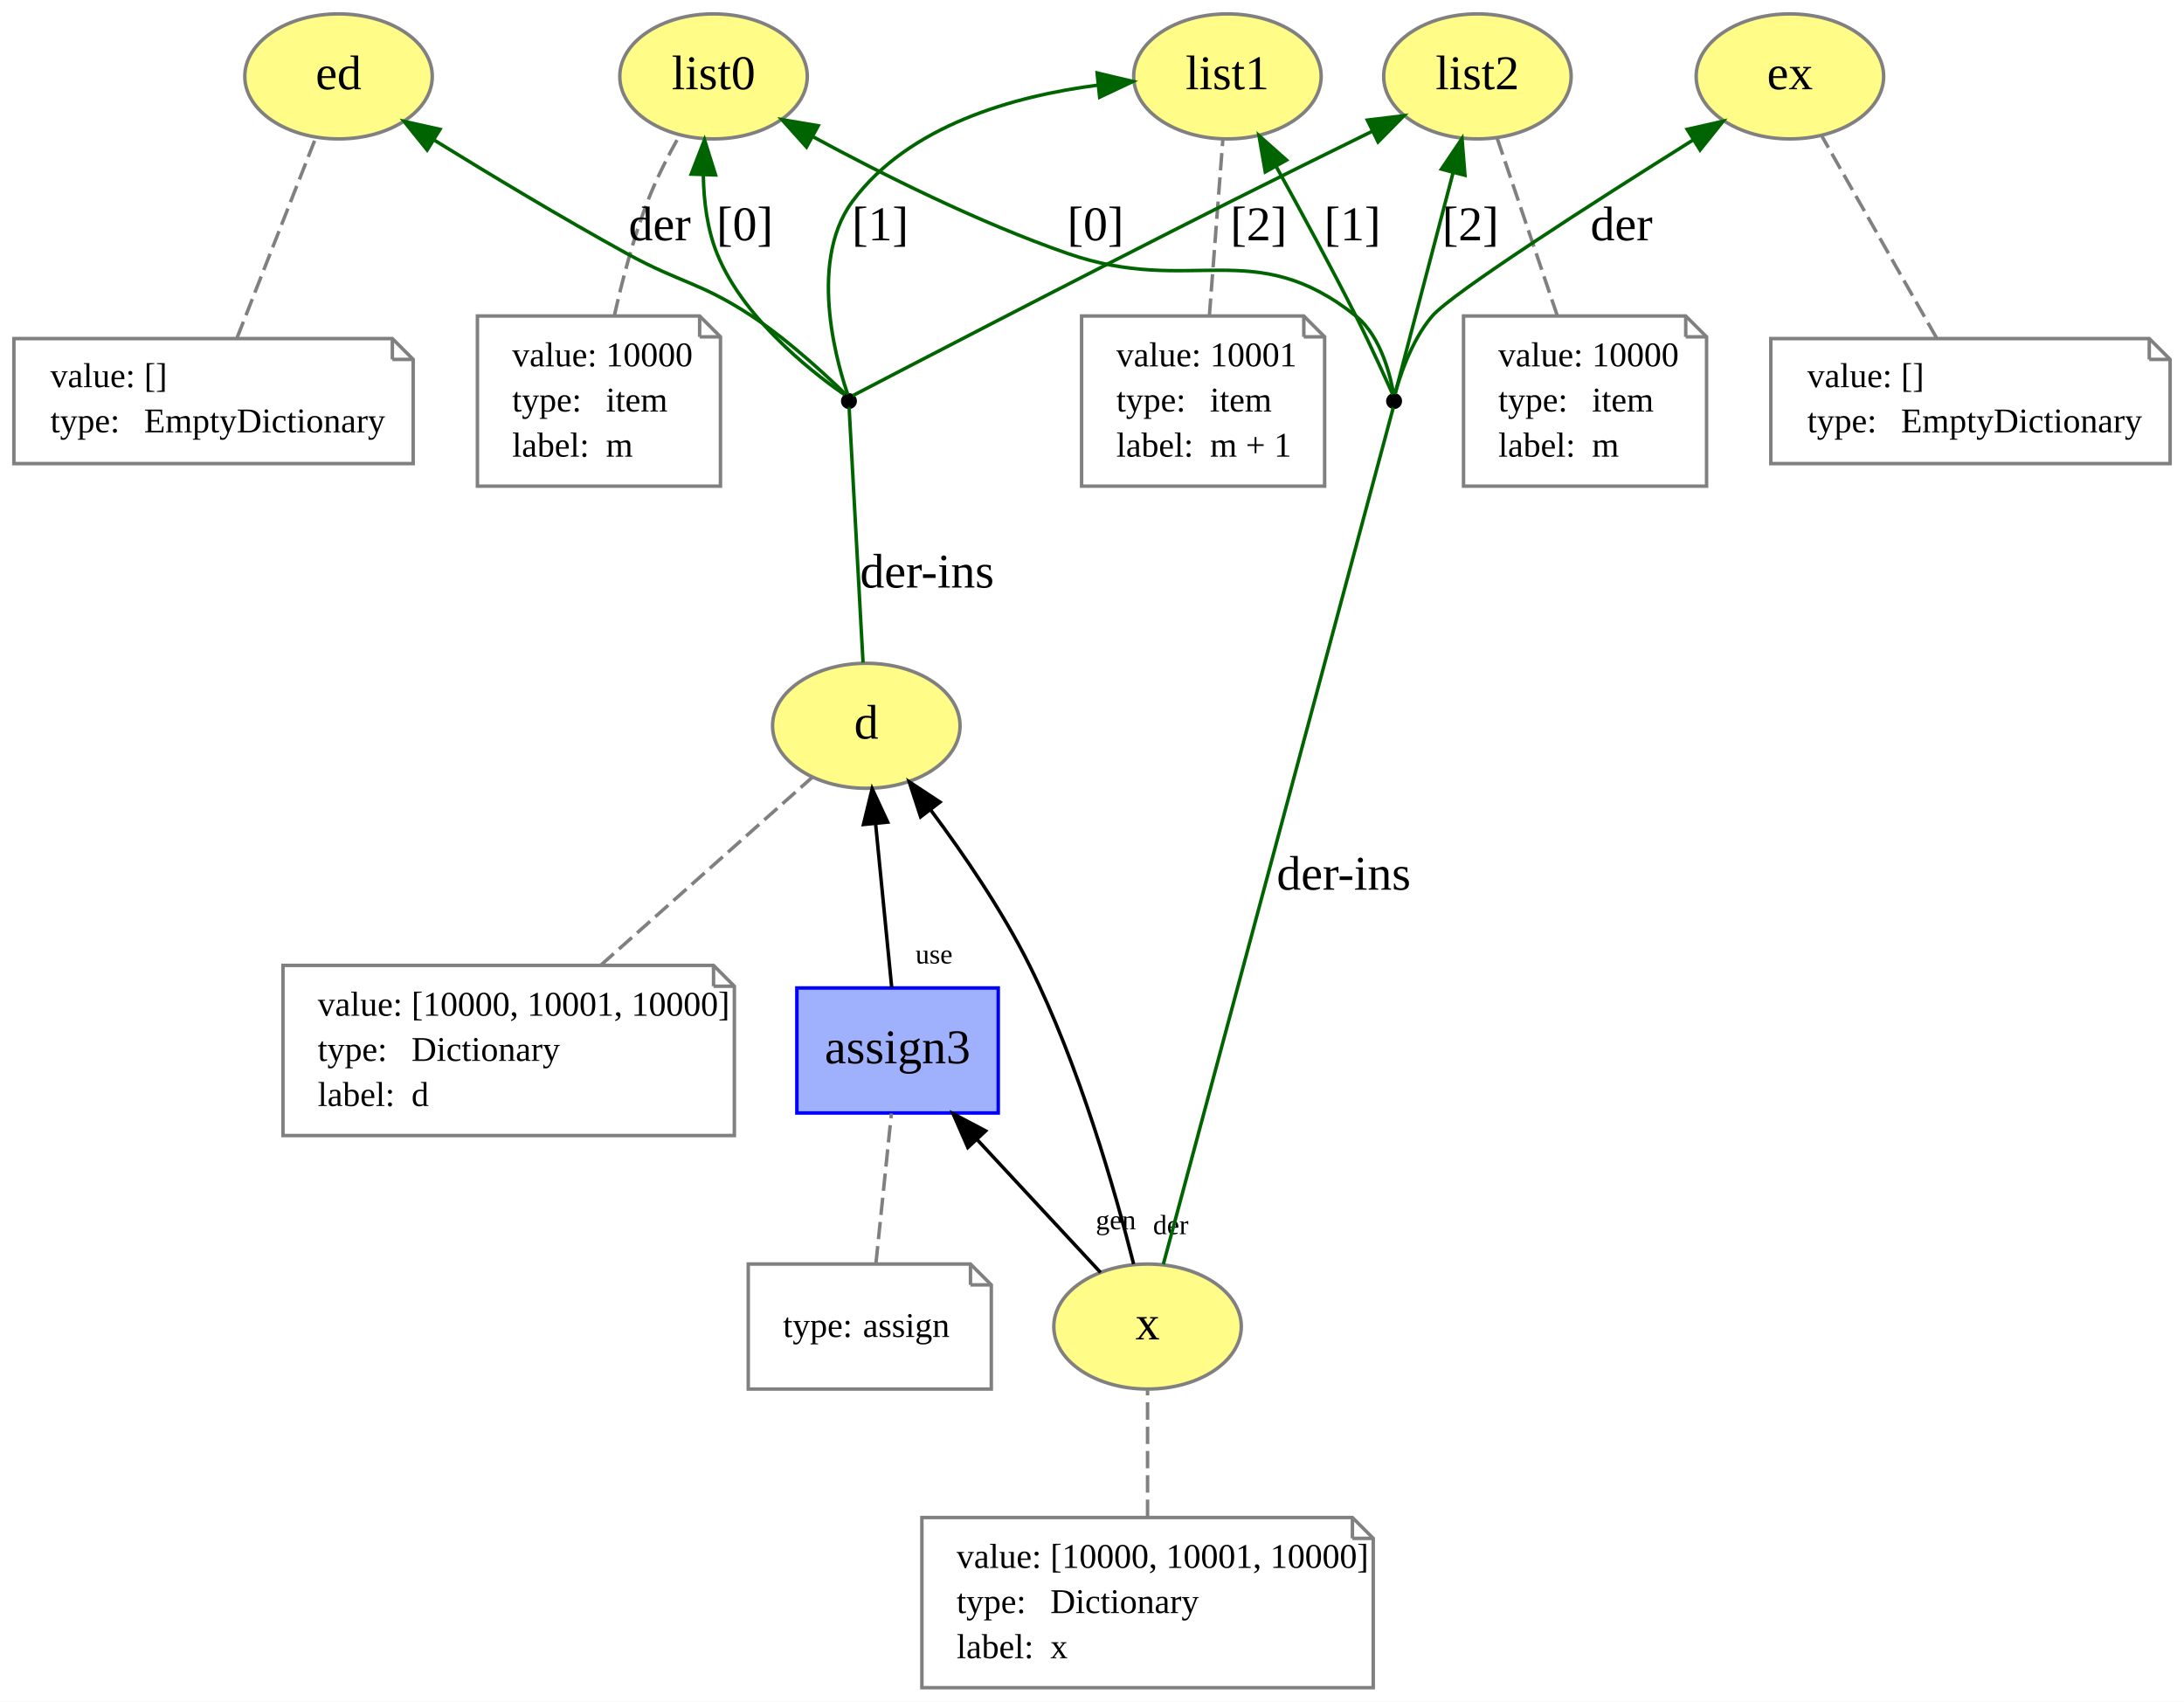
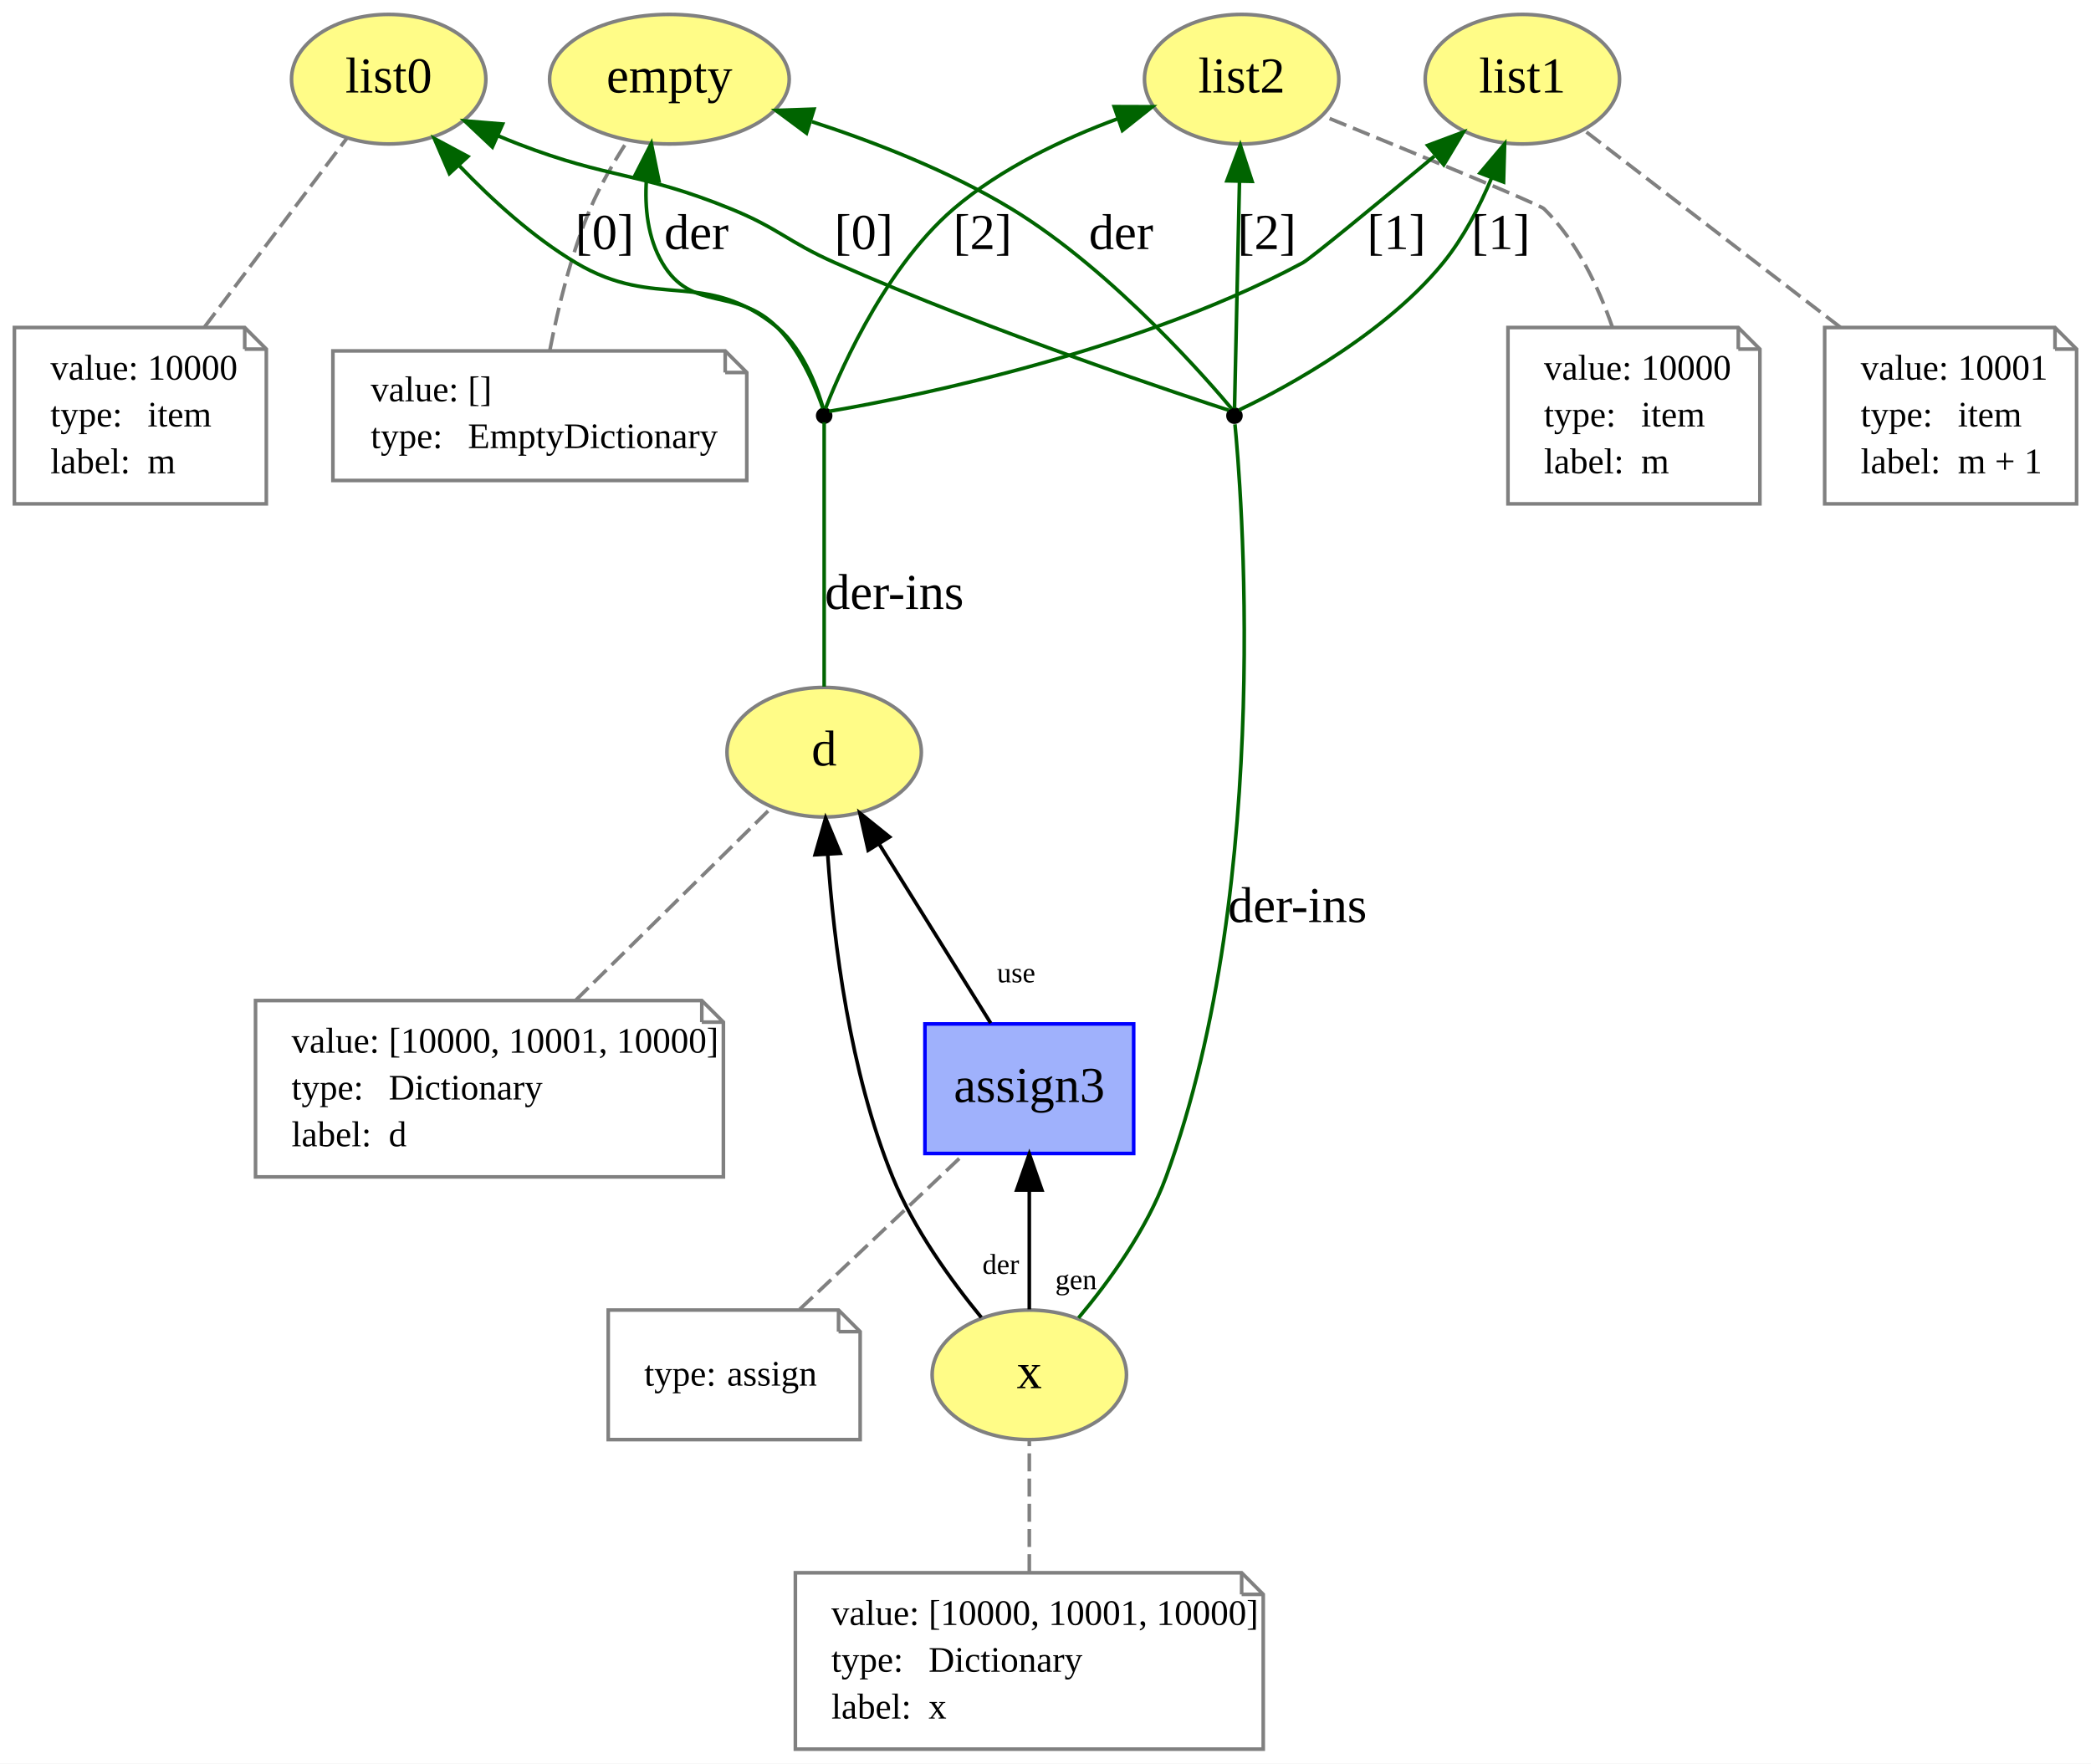
- <svg xmlns="http://www.w3.org/2000/svg" xmlns:xlink="http://www.w3.org/1999/xlink" width="629pt" height="490pt" viewBox="0.00 0.00 629.00 490.00">
+ <svg xmlns="http://www.w3.org/2000/svg" xmlns:xlink="http://www.w3.org/1999/xlink" width="581pt" height="490pt" viewBox="0.00 0.00 581.00 490.00">
  <g id="graph0" class="graph" transform="scale(1 1) rotate(0) translate(4 486)">
-     <polygon fill="white" stroke="none" points="-4,4 -4,-486 625,-486 625,4 -4,4" />
+     <polygon fill="white" stroke="none" points="-4,4 -4,-486 577,-486 577,4 -4,4" />
    <g id="node1" class="node">
      <g id="a_node1">
-         <a xlink:href="http://example.org/ed" xlink:title="ed">
-           <ellipse fill="#fffc87" stroke="#808080" cx="93.5" cy="-464" rx="27" ry="18" />
-           <text text-anchor="middle" x="93.5" y="-460.3" font-family="Times New Roman,serif" font-size="14.00">ed</text>
+         <a xlink:href="http://example.org/empty" xlink:title="empty">
+           <ellipse fill="#fffc87" stroke="#808080" cx="182" cy="-464" rx="33.295" ry="18" />
+           <text text-anchor="middle" x="182" y="-460.3" font-family="Times New Roman,serif" font-size="14.00">empty</text>
        </a>
      </g>
    </g>
    <g id="node2" class="node">
-       <polygon fill="none" stroke="gray" points="109,-388.5 0,-388.5 0,-352.5 115,-352.5 115,-382.5 109,-388.5" />
-       <polyline fill="none" stroke="gray" points="109,-388.5 109,-382.5 " />
-       <polyline fill="none" stroke="gray" points="115,-382.5 109,-382.5 " />
-       <text text-anchor="start" x="10.5" y="-374.5" font-family="Times New Roman,serif" font-size="10.00">value:</text>
-       <text text-anchor="start" x="37.5" y="-374.5" font-family="Times New Roman,serif" font-size="10.00">[]</text>
-       <text text-anchor="start" x="10.5" y="-361.5" font-family="Times New Roman,serif" font-size="10.00">type:</text>
-       <text text-anchor="start" x="37.5" y="-361.5" font-family="Times New Roman,serif" font-size="10.00">EmptyDictionary</text>
+       <polygon fill="none" stroke="gray" points="197.5,-388.5 88.5,-388.5 88.5,-352.5 203.5,-352.5 203.5,-382.5 197.5,-388.5" />
+       <polyline fill="none" stroke="gray" points="197.5,-388.5 197.5,-382.5 " />
+       <polyline fill="none" stroke="gray" points="203.5,-382.5 197.5,-382.5 " />
+       <text text-anchor="start" x="99" y="-374.5" font-family="Times New Roman,serif" font-size="10.00">value:</text>
+       <text text-anchor="start" x="126" y="-374.5" font-family="Times New Roman,serif" font-size="10.00">[]</text>
+       <text text-anchor="start" x="99" y="-361.5" font-family="Times New Roman,serif" font-size="10.00">type:</text>
+       <text text-anchor="start" x="126" y="-361.5" font-family="Times New Roman,serif" font-size="10.00">EmptyDictionary</text>
    </g>
    <g id="edge1" class="edge">
-       <path fill="none" stroke="gray" stroke-dasharray="5,2" d="M64.271,-388.71C70.789,-405.276 80.577,-430.154 87.001,-446.483" />
+       <path fill="none" stroke="gray" stroke-dasharray="5,2" d="M148.8,-388.768C151.007,-400.197 154.622,-415.352 160,-428 162.752,-434.473 166.621,-441.119 170.349,-446.857" />
    </g>
    <g id="node3" class="node">
      <g id="a_node3">
        <a xlink:href="http://example.org/d" xlink:title="d">
-           <ellipse fill="#fffc87" stroke="#808080" cx="245.5" cy="-277" rx="27" ry="18" />
-           <text text-anchor="middle" x="245.5" y="-273.3" font-family="Times New Roman,serif" font-size="14.00">d</text>
+           <ellipse fill="#fffc87" stroke="#808080" cx="225" cy="-277" rx="27" ry="18" />
+           <text text-anchor="middle" x="225" y="-273.3" font-family="Times New Roman,serif" font-size="14.00">d</text>
        </a>
      </g>
    </g>
    <g id="node11" class="node">
-       <ellipse fill="black" stroke="black" cx="240.5" cy="-370.5" rx="1.8" ry="1.8" />
+       <ellipse fill="black" stroke="black" cx="225" cy="-370.5" rx="1.8" ry="1.8" />
    </g>
    <g id="edge6" class="edge">
-       <path fill="none" stroke="darkgreen" d="M244.56,-295.21C243.224,-319.645 240.901,-362.164 240.546,-368.658" />
-       <text text-anchor="middle" x="263" y="-316.8" font-family="Times New Roman,serif" font-size="14.00">der-ins</text>
+       <path fill="none" stroke="darkgreen" d="M225,-295.21C225,-319.645 225,-362.164 225,-368.658" />
+       <text text-anchor="middle" x="244.5" y="-316.8" font-family="Times New Roman,serif" font-size="14.00">der-ins</text>
    </g>
    <g id="node4" class="node">
-       <polygon fill="none" stroke="gray" points="201.5,-208 77.5,-208 77.5,-159 207.5,-159 207.5,-202 201.5,-208" />
-       <polyline fill="none" stroke="gray" points="201.5,-208 201.5,-202 " />
-       <polyline fill="none" stroke="gray" points="207.5,-202 201.5,-202 " />
-       <text text-anchor="start" x="87.5" y="-193.5" font-family="Times New Roman,serif" font-size="10.00">value:</text>
-       <text text-anchor="start" x="114.5" y="-193.5" font-family="Times New Roman,serif" font-size="10.00">[10000, 10001, 10000]</text>
-       <text text-anchor="start" x="87.5" y="-180.5" font-family="Times New Roman,serif" font-size="10.00">type:</text>
-       <text text-anchor="start" x="114.5" y="-180.5" font-family="Times New Roman,serif" font-size="10.00">Dictionary</text>
-       <text text-anchor="start" x="87.5" y="-167.5" font-family="Times New Roman,serif" font-size="10.00">label:</text>
-       <text text-anchor="start" x="114.5" y="-167.5" font-family="Times New Roman,serif" font-size="10.00">d</text>
+       <polygon fill="none" stroke="gray" points="191,-208 67,-208 67,-159 197,-159 197,-202 191,-208" />
+       <polyline fill="none" stroke="gray" points="191,-208 191,-202 " />
+       <polyline fill="none" stroke="gray" points="197,-202 191,-202 " />
+       <text text-anchor="start" x="77" y="-193.5" font-family="Times New Roman,serif" font-size="10.00">value:</text>
+       <text text-anchor="start" x="104" y="-193.5" font-family="Times New Roman,serif" font-size="10.00">[10000, 10001, 10000]</text>
+       <text text-anchor="start" x="77" y="-180.5" font-family="Times New Roman,serif" font-size="10.00">type:</text>
+       <text text-anchor="start" x="104" y="-180.5" font-family="Times New Roman,serif" font-size="10.00">Dictionary</text>
+       <text text-anchor="start" x="77" y="-167.5" font-family="Times New Roman,serif" font-size="10.00">label:</text>
+       <text text-anchor="start" x="104" y="-167.5" font-family="Times New Roman,serif" font-size="10.00">d</text>
    </g>
    <g id="edge2" class="edge">
-       <path fill="none" stroke="gray" stroke-dasharray="5,2" d="M169.025,-208.064C188.337,-225.22 213.832,-247.868 229.951,-262.187" />
+       <path fill="none" stroke="gray" stroke-dasharray="5,2" d="M155.95,-208.064C173.172,-225.008 195.839,-247.309 210.418,-261.653" />
    </g>
    <g id="node5" class="node">
      <g id="a_node5">
        <a xlink:href="http://example.org/list0" xlink:title="list0">
-           <ellipse fill="#fffc87" stroke="#808080" cx="201.5" cy="-464" rx="27" ry="18" />
-           <text text-anchor="middle" x="201.5" y="-460.3" font-family="Times New Roman,serif" font-size="14.00">list0</text>
+           <ellipse fill="#fffc87" stroke="#808080" cx="104" cy="-464" rx="27" ry="18" />
+           <text text-anchor="middle" x="104" y="-460.3" font-family="Times New Roman,serif" font-size="14.00">list0</text>
        </a>
      </g>
    </g>
    <g id="node6" class="node">
-       <polygon fill="none" stroke="gray" points="197.5,-395 133.5,-395 133.5,-346 203.5,-346 203.5,-389 197.5,-395" />
-       <polyline fill="none" stroke="gray" points="197.5,-395 197.5,-389 " />
-       <polyline fill="none" stroke="gray" points="203.5,-389 197.5,-389 " />
-       <text text-anchor="start" x="143.5" y="-380.5" font-family="Times New Roman,serif" font-size="10.00">value:</text>
-       <text text-anchor="start" x="170.5" y="-380.5" font-family="Times New Roman,serif" font-size="10.00">10000</text>
-       <text text-anchor="start" x="143.5" y="-367.5" font-family="Times New Roman,serif" font-size="10.00">type:</text>
-       <text text-anchor="start" x="170.5" y="-367.5" font-family="Times New Roman,serif" font-size="10.00">item</text>
-       <text text-anchor="start" x="143.5" y="-354.5" font-family="Times New Roman,serif" font-size="10.00">label:</text>
-       <text text-anchor="start" x="170.5" y="-354.5" font-family="Times New Roman,serif" font-size="10.00">m</text>
+       <polygon fill="none" stroke="gray" points="64,-395 0,-395 0,-346 70,-346 70,-389 64,-395" />
+       <polyline fill="none" stroke="gray" points="64,-395 64,-389 " />
+       <polyline fill="none" stroke="gray" points="70,-389 64,-389 " />
+       <text text-anchor="start" x="10" y="-380.5" font-family="Times New Roman,serif" font-size="10.00">value:</text>
+       <text text-anchor="start" x="37" y="-380.5" font-family="Times New Roman,serif" font-size="10.00">10000</text>
+       <text text-anchor="start" x="10" y="-367.5" font-family="Times New Roman,serif" font-size="10.00">type:</text>
+       <text text-anchor="start" x="37" y="-367.5" font-family="Times New Roman,serif" font-size="10.00">item</text>
+       <text text-anchor="start" x="10" y="-354.5" font-family="Times New Roman,serif" font-size="10.00">label:</text>
+       <text text-anchor="start" x="37" y="-354.5" font-family="Times New Roman,serif" font-size="10.00">m</text>
    </g>
    <g id="edge3" class="edge">
-       <path fill="none" stroke="gray" stroke-dasharray="5,2" d="M172.919,-395.003C175.214,-405.315 178.406,-417.448 182.5,-428 185.001,-434.446 188.447,-441.196 191.719,-447.03" />
+       <path fill="none" stroke="gray" stroke-dasharray="5,2" d="M52.769,-395.064C65.227,-411.584 81.526,-433.198 92.359,-447.562" />
    </g>
    <g id="node7" class="node">
      <g id="a_node7">
        <a xlink:href="http://example.org/list1" xlink:title="list1">
-           <ellipse fill="#fffc87" stroke="#808080" cx="349.5" cy="-464" rx="27" ry="18" />
-           <text text-anchor="middle" x="349.5" y="-460.3" font-family="Times New Roman,serif" font-size="14.00">list1</text>
+           <ellipse fill="#fffc87" stroke="#808080" cx="419" cy="-464" rx="27" ry="18" />
+           <text text-anchor="middle" x="419" y="-460.3" font-family="Times New Roman,serif" font-size="14.00">list1</text>
        </a>
      </g>
    </g>
    <g id="node8" class="node">
-       <polygon fill="none" stroke="gray" points="371.5,-395 307.5,-395 307.5,-346 377.5,-346 377.5,-389 371.5,-395" />
-       <polyline fill="none" stroke="gray" points="371.5,-395 371.5,-389 " />
-       <polyline fill="none" stroke="gray" points="377.5,-389 371.5,-389 " />
-       <text text-anchor="start" x="317.5" y="-380.5" font-family="Times New Roman,serif" font-size="10.00">value:</text>
-       <text text-anchor="start" x="344.5" y="-380.5" font-family="Times New Roman,serif" font-size="10.00">10001</text>
-       <text text-anchor="start" x="317.5" y="-367.5" font-family="Times New Roman,serif" font-size="10.00">type:</text>
-       <text text-anchor="start" x="344.5" y="-367.5" font-family="Times New Roman,serif" font-size="10.00">item</text>
-       <text text-anchor="start" x="317.5" y="-354.5" font-family="Times New Roman,serif" font-size="10.00">label:</text>
-       <text text-anchor="start" x="344.5" y="-354.5" font-family="Times New Roman,serif" font-size="10.00">m + 1</text>
+       <polygon fill="none" stroke="gray" points="567,-395 503,-395 503,-346 573,-346 573,-389 567,-395" />
+       <polyline fill="none" stroke="gray" points="567,-395 567,-389 " />
+       <polyline fill="none" stroke="gray" points="573,-389 567,-389 " />
+       <text text-anchor="start" x="513" y="-380.5" font-family="Times New Roman,serif" font-size="10.00">value:</text>
+       <text text-anchor="start" x="540" y="-380.5" font-family="Times New Roman,serif" font-size="10.00">10001</text>
+       <text text-anchor="start" x="513" y="-367.5" font-family="Times New Roman,serif" font-size="10.00">type:</text>
+       <text text-anchor="start" x="540" y="-367.5" font-family="Times New Roman,serif" font-size="10.00">item</text>
+       <text text-anchor="start" x="513" y="-354.5" font-family="Times New Roman,serif" font-size="10.00">label:</text>
+       <text text-anchor="start" x="540" y="-354.5" font-family="Times New Roman,serif" font-size="10.00">m + 1</text>
    </g>
    <g id="edge4" class="edge">
-       <path fill="none" stroke="gray" stroke-dasharray="5,2" d="M344.303,-395.064C345.518,-410.949 347.093,-431.543 348.19,-445.873" />
+       <path fill="none" stroke="gray" stroke-dasharray="5,2" d="M507.355,-395.064C484.629,-412.537 454.494,-435.708 435.941,-449.974" />
    </g>
    <g id="node9" class="node">
      <g id="a_node9">
        <a xlink:href="http://example.org/list2" xlink:title="list2">
-           <ellipse fill="#fffc87" stroke="#808080" cx="421.5" cy="-464" rx="27" ry="18" />
-           <text text-anchor="middle" x="421.5" y="-460.3" font-family="Times New Roman,serif" font-size="14.00">list2</text>
+           <ellipse fill="#fffc87" stroke="#808080" cx="341" cy="-464" rx="27" ry="18" />
+           <text text-anchor="middle" x="341" y="-460.3" font-family="Times New Roman,serif" font-size="14.00">list2</text>
        </a>
      </g>
    </g>
    <g id="node10" class="node">
-       <polygon fill="none" stroke="gray" points="481.5,-395 417.5,-395 417.5,-346 487.5,-346 487.5,-389 481.5,-395" />
-       <polyline fill="none" stroke="gray" points="481.5,-395 481.5,-389 " />
-       <polyline fill="none" stroke="gray" points="487.5,-389 481.5,-389 " />
-       <text text-anchor="start" x="427.5" y="-380.5" font-family="Times New Roman,serif" font-size="10.00">value:</text>
-       <text text-anchor="start" x="454.5" y="-380.5" font-family="Times New Roman,serif" font-size="10.00">10000</text>
-       <text text-anchor="start" x="427.5" y="-367.5" font-family="Times New Roman,serif" font-size="10.00">type:</text>
-       <text text-anchor="start" x="454.5" y="-367.5" font-family="Times New Roman,serif" font-size="10.00">item</text>
-       <text text-anchor="start" x="427.5" y="-354.5" font-family="Times New Roman,serif" font-size="10.00">label:</text>
-       <text text-anchor="start" x="454.5" y="-354.5" font-family="Times New Roman,serif" font-size="10.00">m</text>
+       <polygon fill="none" stroke="gray" points="479,-395 415,-395 415,-346 485,-346 485,-389 479,-395" />
+       <polyline fill="none" stroke="gray" points="479,-395 479,-389 " />
+       <polyline fill="none" stroke="gray" points="485,-389 479,-389 " />
+       <text text-anchor="start" x="425" y="-380.5" font-family="Times New Roman,serif" font-size="10.00">value:</text>
+       <text text-anchor="start" x="452" y="-380.5" font-family="Times New Roman,serif" font-size="10.00">10000</text>
+       <text text-anchor="start" x="425" y="-367.5" font-family="Times New Roman,serif" font-size="10.00">type:</text>
+       <text text-anchor="start" x="452" y="-367.5" font-family="Times New Roman,serif" font-size="10.00">item</text>
+       <text text-anchor="start" x="425" y="-354.5" font-family="Times New Roman,serif" font-size="10.00">label:</text>
+       <text text-anchor="start" x="452" y="-354.5" font-family="Times New Roman,serif" font-size="10.00">m</text>
    </g>
    <g id="edge5" class="edge">
-       <path fill="none" stroke="gray" stroke-dasharray="5,2" d="M444.517,-395.064C439.099,-411.055 432.065,-431.817 427.206,-446.159" />
+       <path fill="none" stroke="gray" stroke-dasharray="5,2" d="M444.023,-395.055C440.167,-406.237 434.124,-419.073 425,-428 423.814,-429.16 388.009,-443.871 363.533,-453.847" />
    </g>
    <g id="edge7" class="edge">
-       <path fill="none" stroke="darkgreen" d="M239.502,-372.491C236.015,-375.919 223.959,-387.477 212.5,-395 197.546,-404.817 192.174,-404.378 176.5,-413 157.772,-423.302 137.187,-435.695 121.203,-445.566" />
-       <polygon fill="darkgreen" stroke="darkgreen" points="119.02,-442.801 112.372,-451.051 122.714,-448.748 119.02,-442.801" />
-       <text text-anchor="middle" x="186" y="-416.8" font-family="Times New Roman,serif" font-size="14.00">der</text>
+       <path fill="none" stroke="darkgreen" d="M224.667,-372.518C223.472,-376.037 219.096,-387.853 212,-395 200.503,-406.579 188.238,-398.914 180,-413 175.975,-419.883 175.093,-428.257 175.618,-436.169" />
+       <polygon fill="darkgreen" stroke="darkgreen" points="172.158,-436.701 176.972,-446.139 179.094,-435.759 172.158,-436.701" />
+       <text text-anchor="middle" x="189.5" y="-416.8" font-family="Times New Roman,serif" font-size="14.00">der</text>
    </g>
    <g id="edge8" class="edge">
-       <path fill="none" stroke="darkgreen" d="M239.248,-372.331C233.626,-376.148 210.631,-392.684 202.5,-413 199.693,-420.013 198.679,-428.034 198.563,-435.568" />
-       <polygon fill="darkgreen" stroke="darkgreen" points="195.07,-435.861 198.903,-445.738 202.066,-435.627 195.07,-435.861" />
-       <text text-anchor="middle" x="210.5" y="-416.8" font-family="Times New Roman,serif" font-size="14.00">[0]</text>
+       <path fill="none" stroke="darkgreen" d="M224.717,-372.573C223.686,-376.271 219.778,-388.603 212,-395 191.808,-411.606 178.445,-399.595 156,-413 144.072,-420.124 132.716,-430.463 123.678,-439.893" />
+       <polygon fill="darkgreen" stroke="darkgreen" points="120.864,-437.782 116.668,-447.51 126.015,-442.522 120.864,-437.782" />
+       <text text-anchor="middle" x="164" y="-416.8" font-family="Times New Roman,serif" font-size="14.00">[0]</text>
    </g>
    <g id="edge9" class="edge">
-       <path fill="none" stroke="darkgreen" d="M240.168,-372.414C238.139,-378.168 227.952,-409.711 241.5,-428 257.719,-449.896 287.918,-458.35 312.267,-461.495" />
-       <polygon fill="darkgreen" stroke="darkgreen" points="311.977,-464.984 322.286,-462.541 312.704,-458.021 311.977,-464.984" />
-       <text text-anchor="middle" x="249.5" y="-416.8" font-family="Times New Roman,serif" font-size="14.00">[1]</text>
+       <path fill="none" stroke="darkgreen" d="M226.388,-371.724C237.119,-373.498 307.755,-385.906 358,-413 360.13,-414.148 378.507,-429.274 394.539,-442.591" />
+       <polygon fill="darkgreen" stroke="darkgreen" points="392.684,-445.601 402.61,-449.306 397.161,-440.22 392.684,-445.601" />
+       <text text-anchor="middle" x="384" y="-416.8" font-family="Times New Roman,serif" font-size="14.00">[1]</text>
    </g>
    <g id="edge10" class="edge">
-       <path fill="none" stroke="darkgreen" d="M241.581,-372.064C249.944,-376.424 305.241,-405.223 350.5,-428 363.804,-434.695 378.568,-441.994 391.172,-448.186" />
-       <polygon fill="darkgreen" stroke="darkgreen" points="389.809,-451.416 400.329,-452.677 392.892,-445.131 389.809,-451.416" />
-       <text text-anchor="middle" x="358.5" y="-416.8" font-family="Times New Roman,serif" font-size="14.00">[2]</text>
+       <path fill="none" stroke="darkgreen" d="M225.349,-372.434C227.59,-378.307 240.501,-410.453 261,-428 274.132,-439.241 291.437,-447.412 306.592,-453.017" />
+       <polygon fill="darkgreen" stroke="darkgreen" points="305.58,-456.371 316.175,-456.337 307.872,-449.756 305.58,-456.371" />
+       <text text-anchor="middle" x="269" y="-416.8" font-family="Times New Roman,serif" font-size="14.00">[2]</text>
    </g>
    <g id="node12" class="node">
      <g id="a_node12">
-         <a xlink:href="http://example.org/ex" xlink:title="ex">
-           <ellipse fill="#fffc87" stroke="#808080" cx="511.5" cy="-464" rx="27" ry="18" />
-           <text text-anchor="middle" x="511.5" y="-460.3" font-family="Times New Roman,serif" font-size="14.00">ex</text>
-         </a>
-       </g>
+         <a xlink:href="http://example.org/x" xlink:title="x">
+           <ellipse fill="#fffc87" stroke="#808080" cx="282" cy="-104" rx="27" ry="18" />
+           <text text-anchor="middle" x="282" y="-100.3" font-family="Times New Roman,serif" font-size="14.00">x</text>
+         </a>
+       </g>
+     </g>
+     <g id="edge20" class="edge">
+       <path fill="none" stroke="black" d="M268.658,-119.956C260.242,-130.225 249.885,-144.563 244,-159 232.143,-188.084 227.671,-224.076 225.992,-248.401" />
+       <polygon fill="black" stroke="black" points="222.481,-248.505 225.401,-258.689 229.469,-248.907 222.481,-248.505" />
+       <text text-anchor="middle" x="274.071" y="-132.045" font-family="Times New Roman,serif" font-size="8.00">der</text>
+     </g>
+     <g id="node14" class="node">
+       <ellipse fill="black" stroke="black" cx="339" cy="-370.5" rx="1.8" ry="1.8" />
+     </g>
+     <g id="edge12" class="edge">
+       <path fill="none" stroke="darkgreen" d="M295.682,-119.824C304.241,-130.038 314.63,-144.363 320,-159 350.331,-241.677 340.491,-354.344 339.142,-368.105" />
+       <text text-anchor="middle" x="356.5" y="-229.8" font-family="Times New Roman,serif" font-size="14.00">der-ins</text>
+     </g>
+     <g id="node15" class="node">
+       <g id="a_node15">
+         <a xlink:href="http://example.org/assign3" xlink:title="assign3">
+           <polygon fill="#9fb1fc" stroke="#0000ff" points="311,-201.5 253,-201.5 253,-165.5 311,-165.5 311,-201.5" />
+           <text text-anchor="middle" x="282" y="-179.8" font-family="Times New Roman,serif" font-size="14.00">assign3</text>
+         </a>
+       </g>
+     </g>
+     <g id="edge19" class="edge">
+       <path fill="none" stroke="black" d="M282,-122.2C282,-131.932 282,-144.324 282,-155.34" />
+       <polygon fill="black" stroke="black" points="278.5,-155.348 282,-165.348 285.5,-155.348 278.5,-155.348" />
+       <text text-anchor="middle" x="294.99" y="-127.8" font-family="Times New Roman,serif" font-size="8.00">gen</text>
    </g>
    <g id="node13" class="node">
-       <polygon fill="none" stroke="gray" points="615,-388.5 506,-388.5 506,-352.5 621,-352.5 621,-382.5 615,-388.5" />
-       <polyline fill="none" stroke="gray" points="615,-388.5 615,-382.5 " />
-       <polyline fill="none" stroke="gray" points="621,-382.5 615,-382.5 " />
-       <text text-anchor="start" x="516.5" y="-374.5" font-family="Times New Roman,serif" font-size="10.00">value:</text>
-       <text text-anchor="start" x="543.5" y="-374.5" font-family="Times New Roman,serif" font-size="10.00">[]</text>
-       <text text-anchor="start" x="516.5" y="-361.5" font-family="Times New Roman,serif" font-size="10.00">type:</text>
-       <text text-anchor="start" x="543.5" y="-361.5" font-family="Times New Roman,serif" font-size="10.00">EmptyDictionary</text>
+       <polygon fill="none" stroke="gray" points="341,-49 217,-49 217,-0 347,-0 347,-43 341,-49" />
+       <polyline fill="none" stroke="gray" points="341,-49 341,-43 " />
+       <polyline fill="none" stroke="gray" points="347,-43 341,-43 " />
+       <text text-anchor="start" x="227" y="-34.5" font-family="Times New Roman,serif" font-size="10.00">value:</text>
+       <text text-anchor="start" x="254" y="-34.5" font-family="Times New Roman,serif" font-size="10.00">[10000, 10001, 10000]</text>
+       <text text-anchor="start" x="227" y="-21.5" font-family="Times New Roman,serif" font-size="10.00">type:</text>
+       <text text-anchor="start" x="254" y="-21.5" font-family="Times New Roman,serif" font-size="10.00">Dictionary</text>
+       <text text-anchor="start" x="227" y="-8.5" font-family="Times New Roman,serif" font-size="10.00">label:</text>
+       <text text-anchor="start" x="254" y="-8.5" font-family="Times New Roman,serif" font-size="10.00">x</text>
    </g>
    <g id="edge11" class="edge">
-       <path fill="none" stroke="gray" stroke-dasharray="5,2" d="M553.719,-388.71C544.246,-405.38 529.99,-430.465 520.713,-446.788" />
-     </g>
-     <g id="node14" class="node">
-       <g id="a_node14">
-         <a xlink:href="http://example.org/x" xlink:title="x">
-           <ellipse fill="#fffc87" stroke="#808080" cx="326.5" cy="-104" rx="27" ry="18" />
-           <text text-anchor="middle" x="326.5" y="-100.3" font-family="Times New Roman,serif" font-size="14.00">x</text>
-         </a>
-       </g>
-     </g>
-     <g id="edge21" class="edge">
-       <path fill="none" stroke="black" d="M322.489,-121.991C317.198,-142.9 306.848,-179.172 292.5,-208 284.655,-223.763 273.534,-240.035 264.08,-252.708" />
-       <polygon fill="black" stroke="black" points="261.146,-250.784 257.861,-260.856 266.71,-255.03 261.146,-250.784" />
-       <text text-anchor="middle" x="333.184" y="-130.608" font-family="Times New Roman,serif" font-size="8.00">der</text>
+       <path fill="none" stroke="gray" stroke-dasharray="5,2" d="M282,-49.174C282,-60.925 282,-74.869 282,-85.62" />
+     </g>
+     <g id="edge13" class="edge">
+       <path fill="none" stroke="darkgreen" d="M338.229,-372.434C333.334,-378.308 305.874,-410.456 277,-428 259.923,-438.376 239.278,-446.439 221.601,-452.197" />
+       <polygon fill="darkgreen" stroke="darkgreen" points="220.091,-449.002 211.586,-455.321 222.175,-455.684 220.091,-449.002" />
+       <text text-anchor="middle" x="307.5" y="-416.8" font-family="Times New Roman,serif" font-size="14.00">der</text>
+     </g>
+     <g id="edge14" class="edge">
+       <path fill="none" stroke="darkgreen" d="M337.407,-372.015C327.344,-375.287 271.63,-393.643 228,-413 214.736,-418.885 212.439,-422.527 199,-428 173.609,-438.34 165.574,-436.121 140,-446 138.162,-446.71 136.288,-447.472 134.407,-448.267" />
+       <polygon fill="darkgreen" stroke="darkgreen" points="132.809,-445.147 125.098,-452.413 135.657,-451.542 132.809,-445.147" />
+       <text text-anchor="middle" x="236" y="-416.8" font-family="Times New Roman,serif" font-size="14.00">[0]</text>
+     </g>
+     <g id="edge15" class="edge">
+       <path fill="none" stroke="darkgreen" d="M340.291,-372.094C347.1,-375.288 379.203,-391.087 397,-413 402.611,-419.908 407.064,-428.471 410.455,-436.546" />
+       <polygon fill="darkgreen" stroke="darkgreen" points="407.232,-437.918 414.07,-446.011 413.772,-435.42 407.232,-437.918" />
+       <text text-anchor="middle" x="413" y="-416.8" font-family="Times New Roman,serif" font-size="14.00">[1]</text>
+     </g>
+     <g id="edge16" class="edge">
+       <path fill="none" stroke="darkgreen" d="M339.022,-372.528C339.157,-378.685 339.869,-411.239 340.4,-435.546" />
+       <polygon fill="darkgreen" stroke="darkgreen" points="336.904,-435.761 340.621,-445.682 343.902,-435.608 336.904,-435.761" />
+       <text text-anchor="middle" x="348" y="-416.8" font-family="Times New Roman,serif" font-size="14.00">[2]</text>
+     </g>
+     <g id="edge18" class="edge">
+       <path fill="none" stroke="black" d="M271.279,-201.71C262.544,-215.732 250.1,-235.707 240.316,-251.414" />
+       <polygon fill="black" stroke="black" points="237.227,-249.753 234.91,-260.091 243.169,-253.454 237.227,-249.753" />
+       <text text-anchor="middle" x="278.339" y="-213.045" font-family="Times New Roman,serif" font-size="8.00">use</text>
    </g>
    <g id="node16" class="node">
-       <ellipse fill="black" stroke="black" cx="397.5" cy="-370.5" rx="1.8" ry="1.8" />
-     </g>
-     <g id="edge13" class="edge">
-       <path fill="none" stroke="darkgreen" d="M331.049,-121.948C346.108,-178.046 393.586,-354.92 397.273,-368.653" />
-       <text text-anchor="middle" x="383" y="-229.8" font-family="Times New Roman,serif" font-size="14.00">der-ins</text>
-     </g>
-     <g id="node17" class="node">
-       <g id="a_node17">
-         <a xlink:href="http://example.org/assign3" xlink:title="assign3">
-           <polygon fill="#9fb1fc" stroke="#0000ff" points="283.5,-201.5 225.5,-201.5 225.5,-165.5 283.5,-165.5 283.5,-201.5" />
-           <text text-anchor="middle" x="254.5" y="-179.8" font-family="Times New Roman,serif" font-size="14.00">assign3</text>
-         </a>
-       </g>
-     </g>
-     <g id="edge20" class="edge">
-       <path fill="none" stroke="black" d="M312.957,-119.577C302.972,-130.325 289.149,-145.204 277.451,-157.796" />
-       <polygon fill="black" stroke="black" points="274.738,-155.574 270.496,-165.282 279.866,-160.338 274.738,-155.574" />
-       <text text-anchor="middle" x="317.37" y="-132.014" font-family="Times New Roman,serif" font-size="8.00">gen</text>
-     </g>
-     <g id="node15" class="node">
-       <polygon fill="none" stroke="gray" points="385.5,-49 261.5,-49 261.5,-0 391.5,-0 391.5,-43 385.5,-49" />
-       <polyline fill="none" stroke="gray" points="385.5,-49 385.5,-43 " />
-       <polyline fill="none" stroke="gray" points="391.5,-43 385.5,-43 " />
-       <text text-anchor="start" x="271.5" y="-34.5" font-family="Times New Roman,serif" font-size="10.00">value:</text>
-       <text text-anchor="start" x="298.5" y="-34.5" font-family="Times New Roman,serif" font-size="10.00">[10000, 10001, 10000]</text>
-       <text text-anchor="start" x="271.5" y="-21.5" font-family="Times New Roman,serif" font-size="10.00">type:</text>
-       <text text-anchor="start" x="298.5" y="-21.5" font-family="Times New Roman,serif" font-size="10.00">Dictionary</text>
-       <text text-anchor="start" x="271.5" y="-8.5" font-family="Times New Roman,serif" font-size="10.00">label:</text>
-       <text text-anchor="start" x="298.5" y="-8.5" font-family="Times New Roman,serif" font-size="10.00">x</text>
-     </g>
-     <g id="edge12" class="edge">
-       <path fill="none" stroke="gray" stroke-dasharray="5,2" d="M326.5,-49.174C326.5,-60.925 326.5,-74.869 326.5,-85.62" />
-     </g>
-     <g id="edge15" class="edge">
-       <path fill="none" stroke="darkgreen" d="M397.335,-372.598C396.708,-376.374 394.107,-388.933 386.5,-395 356.991,-418.537 339.152,-400.602 303.5,-413 277.771,-421.947 250.112,-435.795 230.097,-446.651" />
-       <polygon fill="darkgreen" stroke="darkgreen" points="228.27,-443.661 221.2,-451.552 231.648,-449.792 228.27,-443.661" />
-       <text text-anchor="middle" x="311.5" y="-416.8" font-family="Times New Roman,serif" font-size="14.00">[0]</text>
-     </g>
-     <g id="edge16" class="edge">
-       <path fill="none" stroke="darkgreen" d="M397.1,-372.406C395.703,-375.556 390.89,-386.316 386.5,-395 379.252,-409.337 370.706,-425.111 363.654,-437.853" />
-       <polygon fill="darkgreen" stroke="darkgreen" points="360.406,-436.494 358.599,-446.933 366.522,-439.899 360.406,-436.494" />
-       <text text-anchor="middle" x="385.5" y="-416.8" font-family="Times New Roman,serif" font-size="14.00">[1]</text>
+       <polygon fill="none" stroke="gray" points="229,-122 165,-122 165,-86 235,-86 235,-116 229,-122" />
+       <polyline fill="none" stroke="gray" points="229,-122 229,-116 " />
+       <polyline fill="none" stroke="gray" points="235,-116 229,-116 " />
+       <text text-anchor="start" x="175" y="-101" font-family="Times New Roman,serif" font-size="10.00">type:</text>
+       <text text-anchor="start" x="198" y="-101" font-family="Times New Roman,serif" font-size="10.00">assign</text>
    </g>
    <g id="edge17" class="edge">
-       <path fill="none" stroke="darkgreen" d="M397.77,-372.528C399.401,-378.747 408.096,-411.897 414.491,-436.277" />
-       <polygon fill="darkgreen" stroke="darkgreen" points="411.14,-437.299 417.063,-446.084 417.911,-435.523 411.14,-437.299" />
-       <text text-anchor="middle" x="419.5" y="-416.8" font-family="Times New Roman,serif" font-size="14.00">[2]</text>
-     </g>
-     <g id="edge14" class="edge">
-       <path fill="none" stroke="darkgreen" d="M397.756,-372.503C398.681,-375.969 402.139,-387.637 408.5,-395 414.251,-401.657 455.012,-427.757 483.497,-445.615" />
-       <polygon fill="darkgreen" stroke="darkgreen" points="481.919,-448.756 492.254,-451.089 485.629,-442.82 481.919,-448.756" />
-       <text text-anchor="middle" x="463" y="-416.8" font-family="Times New Roman,serif" font-size="14.00">der</text>
-     </g>
-     <g id="edge19" class="edge">
-       <path fill="none" stroke="black" d="M252.807,-201.71C251.512,-214.874 249.701,-233.286 248.206,-248.487" />
-       <polygon fill="black" stroke="black" points="244.681,-248.572 247.185,-258.867 251.647,-249.257 244.681,-248.572" />
-       <text text-anchor="middle" x="265.001" y="-208.546" font-family="Times New Roman,serif" font-size="8.00">use</text>
-     </g>
-     <g id="node18" class="node">
-       <polygon fill="none" stroke="gray" points="275.5,-122 211.5,-122 211.5,-86 281.5,-86 281.5,-116 275.5,-122" />
-       <polyline fill="none" stroke="gray" points="275.5,-122 275.5,-116 " />
-       <polyline fill="none" stroke="gray" points="281.5,-116 275.5,-116 " />
-       <text text-anchor="start" x="221.5" y="-101" font-family="Times New Roman,serif" font-size="10.00">type:</text>
-       <text text-anchor="start" x="244.5" y="-101" font-family="Times New Roman,serif" font-size="10.00">assign</text>
-     </g>
-     <g id="edge18" class="edge">
-       <path fill="none" stroke="gray" stroke-dasharray="5,2" d="M248.275,-122.2C249.601,-135.043 251.405,-152.517 252.73,-165.348" />
+       <path fill="none" stroke="gray" stroke-dasharray="5,2" d="M218.198,-122.2C231.787,-135.043 250.276,-152.517 263.852,-165.348" />
    </g>
  </g>
</svg>
